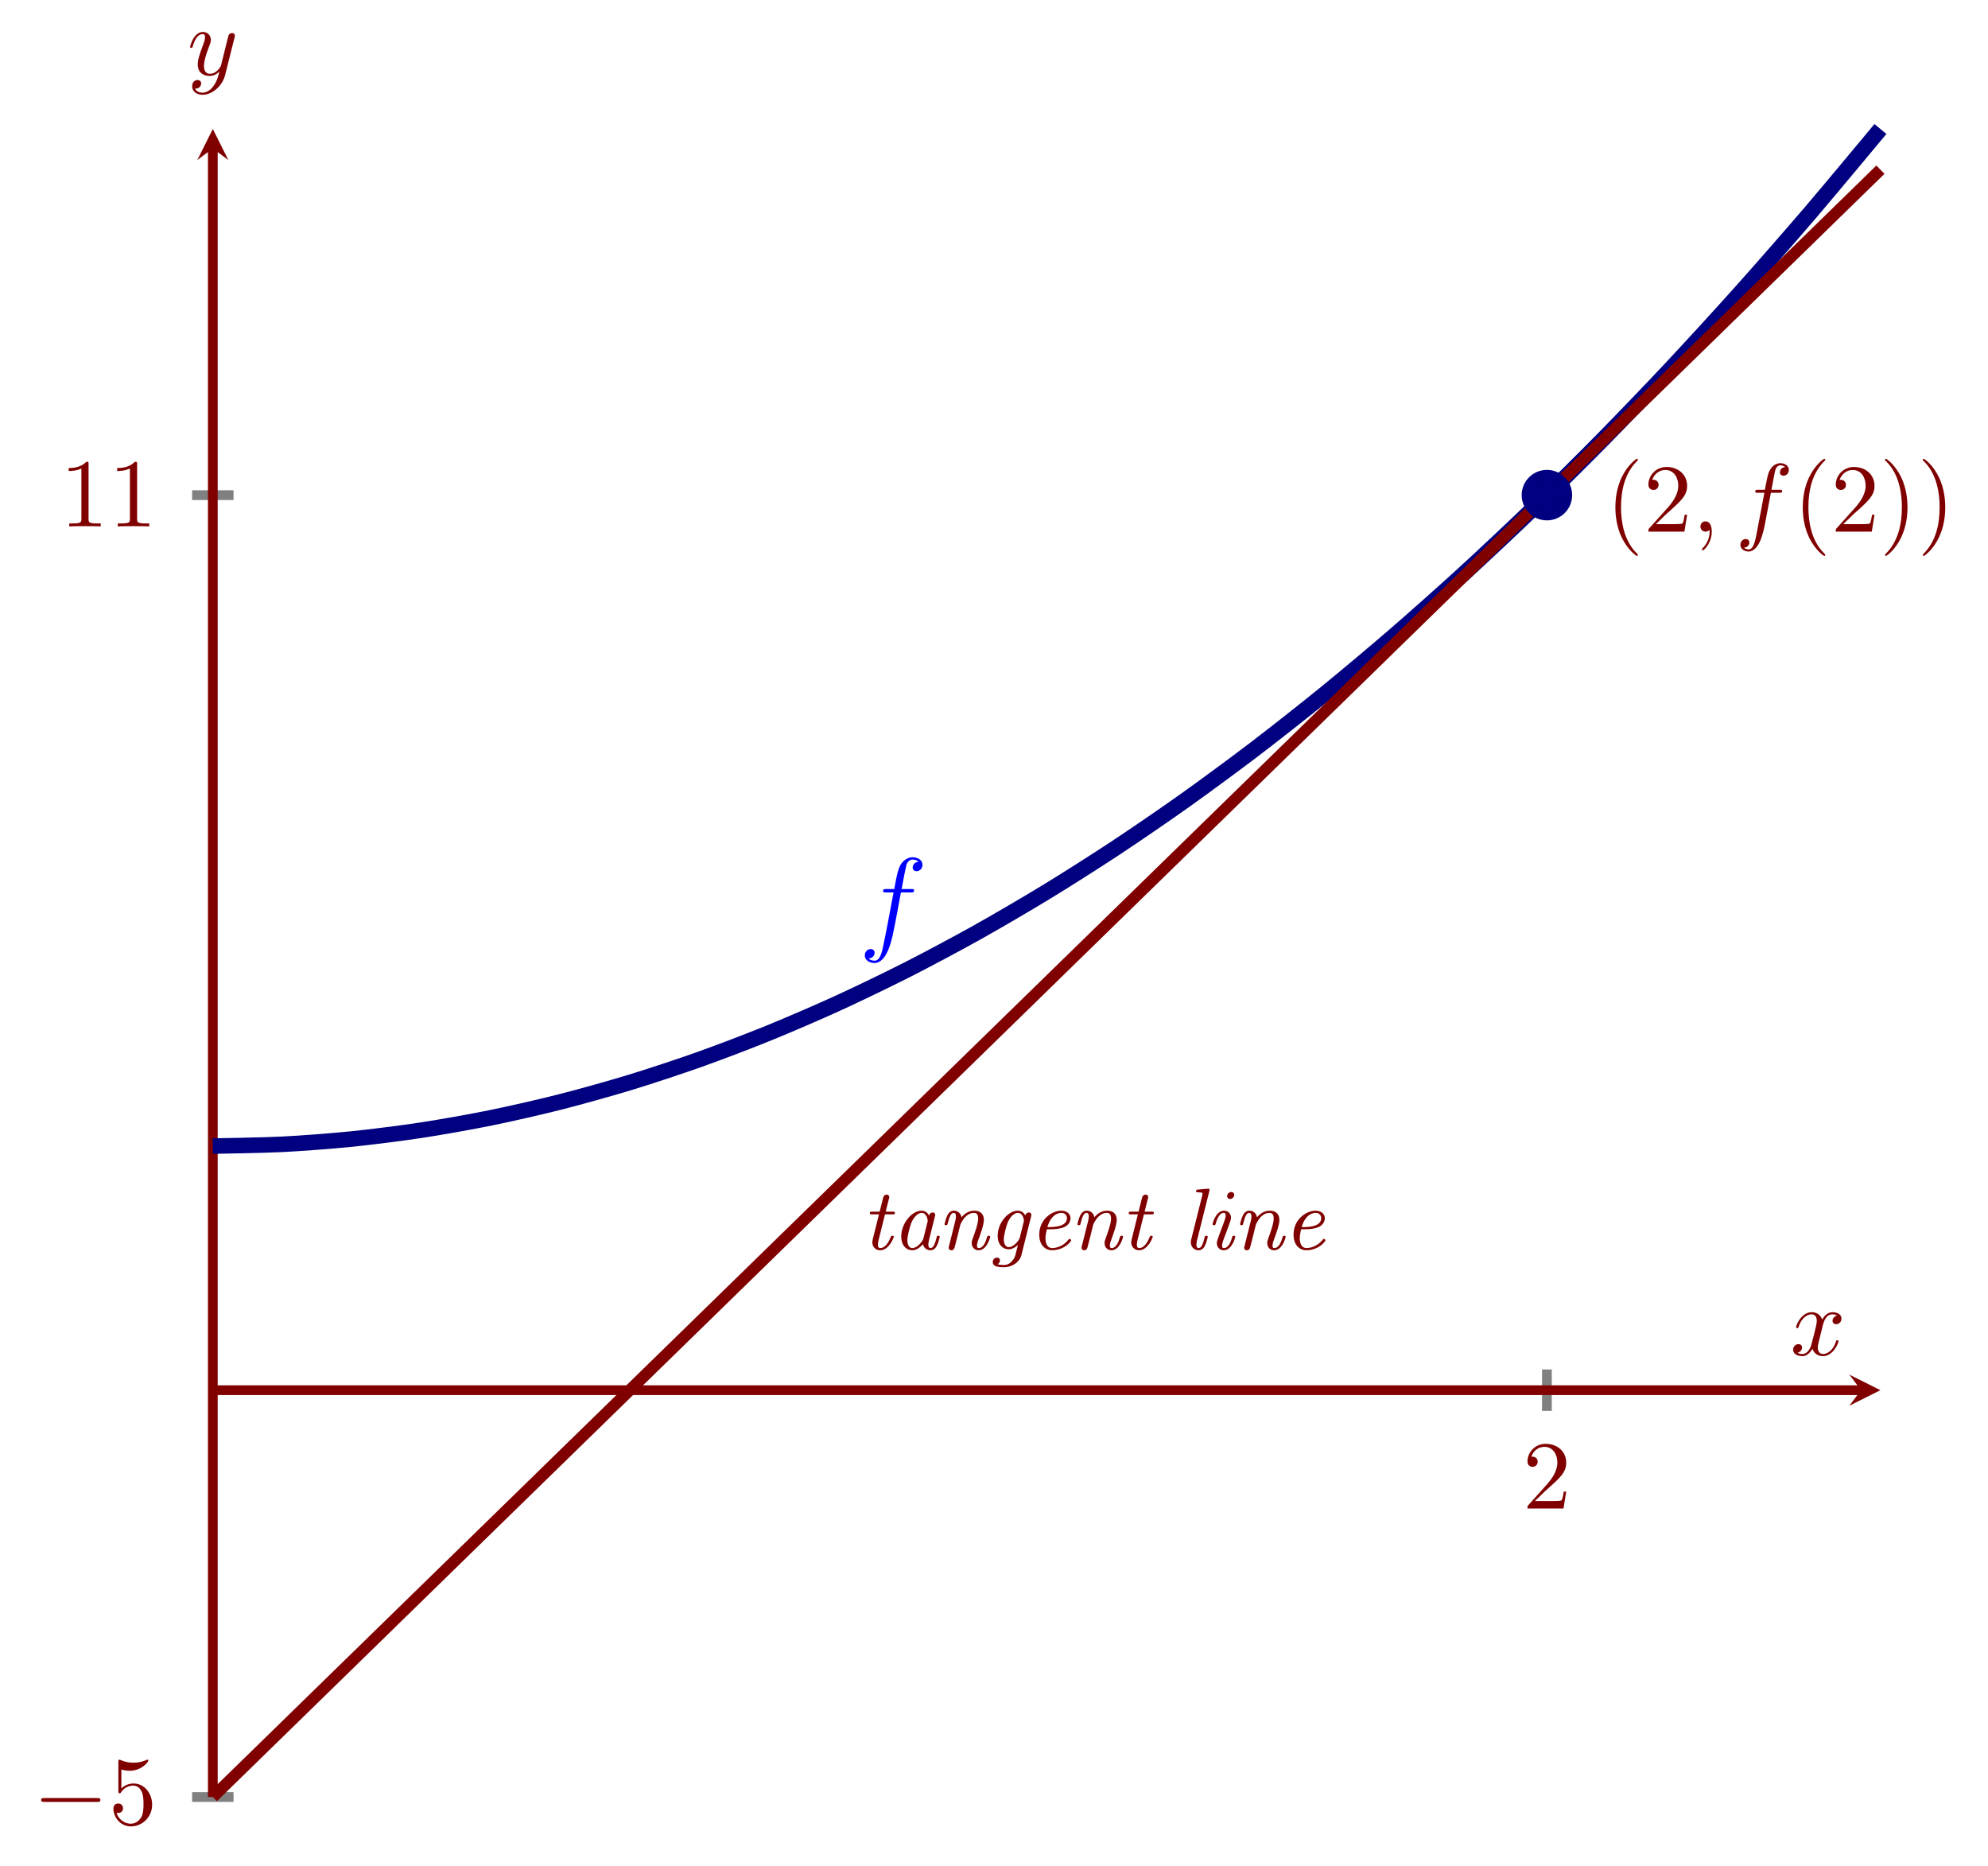
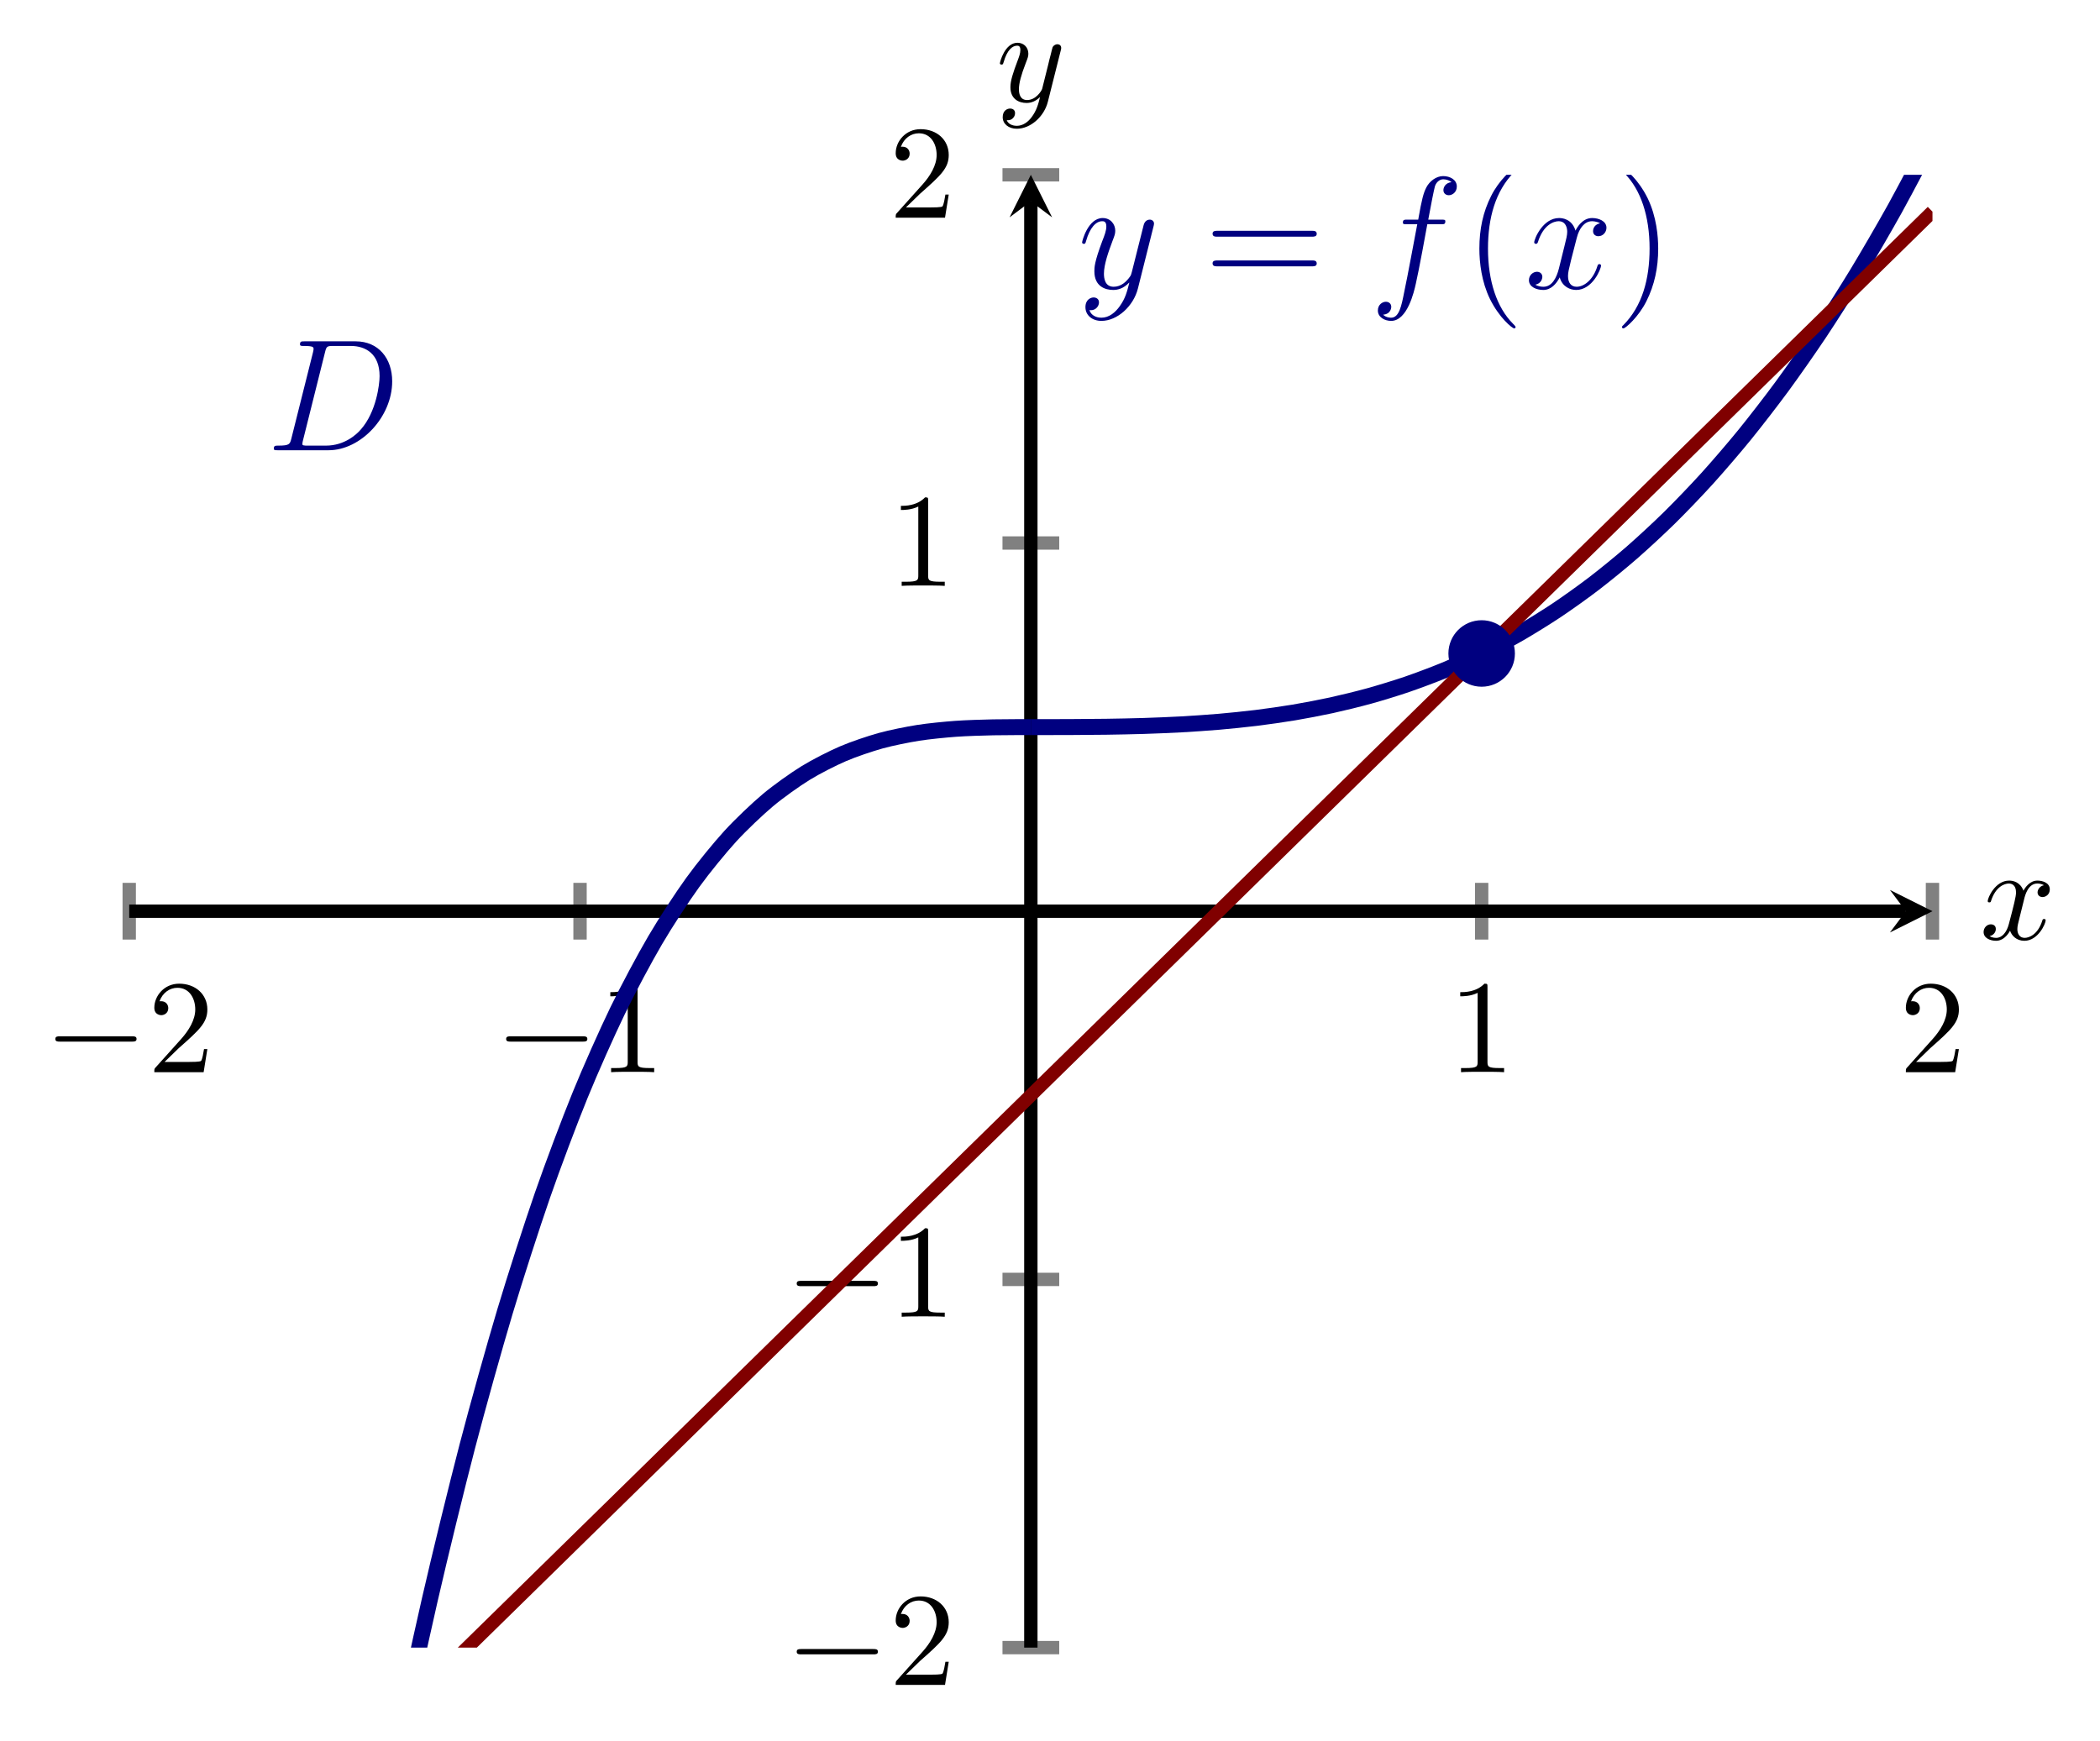
- <svg xmlns="http://www.w3.org/2000/svg" xmlns:xlink="http://www.w3.org/1999/xlink" version="1.1" width="204.055pt" height="191.427pt" viewBox="0 0 204.055 191.427">
-   <path transform="matrix(1,0,0,-1,21.844,184.407)" stroke-width="1" stroke-linecap="butt" stroke-miterlimit="10" stroke-linejoin="miter" fill="none" stroke="#808080" d="M 136.936 39.623 L 136.936 43.875 " />
-   <path transform="matrix(1,0,0,-1,21.844,184.407)" stroke-width="1" stroke-linecap="butt" stroke-miterlimit="10" stroke-linejoin="miter" fill="none" stroke="#808080" d="M -2.126 0 L 2.126 0 M -2.126 133.597 L 2.126 133.597 " />
-   <path transform="matrix(1,0,0,-1,21.844,184.407)" stroke-width="1" stroke-linecap="butt" stroke-miterlimit="10" stroke-linejoin="miter" fill="none" stroke="#800000" d="M 0 41.749 L 169.177 41.749 " />
-   <path transform="matrix(1,0,0,-1,191.0208,142.6578)" d="M 1.993 0 L -1.196 1.594 L 0 0 L -1.196 -1.594 " fill="#800000" />
-   <path transform="matrix(1,0,0,-1,21.844,184.407)" stroke-width="1" stroke-linecap="butt" stroke-miterlimit="10" stroke-linejoin="miter" fill="none" stroke="#800000" d="M 0 0 L 0 169.178 " />
-   <path transform="matrix(0,-1,-1,-0,21.844,15.22925)" d="M 1.993 0 L -1.196 1.594 L 0 0 L -1.196 -1.594 " fill="#800000" />
-   <symbol id="font_0_4">
+ <svg xmlns="http://www.w3.org/2000/svg" xmlns:xlink="http://www.w3.org/1999/xlink" version="1.1" width="157.407pt" height="130.468pt" viewBox="0 0 157.407 130.468">
+   <path transform="matrix(1,0,0,-1,9.686,275.341)" stroke-width="1" stroke-linecap="butt" stroke-miterlimit="10" stroke-linejoin="miter" fill="none" stroke="#808080" d="M 0 204.902 L 0 209.154 M 33.791 204.902 L 33.791 209.154 M 101.373 204.902 L 101.373 209.154 M 135.164 204.902 L 135.164 209.154 " />
+   <path transform="matrix(1,0,0,-1,9.686,275.341)" stroke-width="1" stroke-linecap="butt" stroke-miterlimit="10" stroke-linejoin="miter" fill="none" stroke="#808080" d="M 65.456 151.821 L 69.708 151.821 M 65.456 179.424 L 69.708 179.424 M 65.456 234.632 L 69.708 234.632 M 65.456 262.236 L 69.708 262.236 " />
+   <path transform="matrix(1,0,0,-1,9.686,275.341)" stroke-width="1" stroke-linecap="butt" stroke-miterlimit="10" stroke-linejoin="miter" fill="none" stroke="#000000" d="M 0 207.028 L 133.171 207.028 " />
+   <path transform="matrix(1,0,0,-1,142.8573,68.31287)" d="M 1.993 0 L -1.196 1.594 L 0 0 L -1.196 -1.594 " />
+   <path transform="matrix(1,0,0,-1,9.686,275.341)" stroke-width="1" stroke-linecap="butt" stroke-miterlimit="10" stroke-linejoin="miter" fill="none" stroke="#000000" d="M 67.582 151.821 L 67.582 260.243 " />
+   <path transform="matrix(0,-1,-1,-0,77.26791,15.09787)" d="M 1.993 0 L -1.196 1.594 L 0 0 L -1.196 -1.594 " />
+   <symbol id="font_0_1">
+     <path d="M .576 0 C .593 0 .611 0 .611 .02 C .611 .04 .593 .04 .576 .04 L .035 .04 C .018 .04 0 .04 0 .02 C 0 0 .018 0 .035 0 L .576 0 Z " />
+   </symbol>
+   <use xlink:href="#font_0_1" transform="matrix(9.9626,0,0,-9.9626,4.147896,78.0896)" />
+   <symbol id="font_1_2">
    <path d="M .077 .077 L .183 .18 C .339 .318 .399 .372 .399 .472 C .399 .586 .309 .666 .187 .666 C .074 .666 0 .574 0 .485 C 0 .429 .05 .429 .053 .429 C .07 .429 .105 .441 .105 .482 C .105 .508 .087 .534 .052 .534 C .044 .534 .042 .534 .039 .533 C .062 .598 .116 .635 .174 .635 C .265 .635 .308 .554 .308 .472 C .308 .392 .258 .313 .203 .251 L .011 .037 C 0 .026 0 .024 0 0 L .371 0 L .399 .174 L .374 .174 C .369 .144 .362 .1 .352 .085 C .345 .077 .279 .077 .257 .077 L .077 .077 Z " />
  </symbol>
-   <use xlink:href="#font_0_4" transform="matrix(9.9626,0,0,-9.9626,156.7861,154.798)" fill="#800000" />
+   <use xlink:href="#font_1_2" transform="matrix(9.9626,0,0,-9.9626,11.56713,80.381)" />
+   <use xlink:href="#font_0_1" transform="matrix(9.9626,0,0,-9.9626,37.9379,78.0896)" />
  <symbol id="font_1_1">
-     <path d="M .576 0 C .593 0 .611 0 .611 .02 C .611 .04 .593 .04 .576 .04 L .035 .04 C .018 .04 0 .04 0 .02 C 0 0 .018 0 .035 0 L .576 0 Z " />
-   </symbol>
-   <use xlink:href="#font_1_1" transform="matrix(9.9626,0,0,-9.9626,4.220895,184.9106)" fill="#800000" />
-   <symbol id="font_0_5">
-     <path d="M .399 .223 C .399 .342 .317 .442 .209 .442 C .161 .442 .118 .426 .082 .391 L .082 .586 C .102 .58 .135 .573 .167 .573 C .29 .573 .36 .664 .36 .677 C .36 .683 .357 .688 .35 .688 C .349 .688 .347 .688 .342 .685 C .322 .676 .273 .656 .206 .656 C .166 .656 .12 .663 .073 .684 C .065 .687 .063 .687 .061 .687 C .051 .687 .051 .679 .051 .663 L .051 .367 C .051 .349 .051 .341 .065 .341 C .072 .341 .074 .344 .078 .35 C .089 .366 .126 .42 .207 .42 C .259 .42 .284 .374 .292 .356 C .308 .319 .31 .28 .31 .23 C .31 .195 .31 .135 .286 .093 C .262 .054 .225 .028 .179 .028 C .106 .028 .049 .081 .032 .14 C .035 .139 .038 .138 .049 .138 C .082 .138 .099 .163 .099 .187 C .099 .211 .082 .236 .049 .236 C .035 .236 0 .229 0 .183 C 0 .097 .069 0 .181 0 C .297 0 .399 .096 .399 .223 Z " />
-   </symbol>
-   <use xlink:href="#font_0_5" transform="matrix(9.9626,0,0,-9.9626,11.64113,187.4212)" fill="#800000" />
-   <symbol id="font_0_3">
    <path d="M .205 .64 C .205 .664 .205 .666 .182 .666 C .12 .602 .032 .602 0 .602 L 0 .571 C .02 .571 .079 .571 .131 .597 L .131 .079 C .131 .043 .128 .031 .038 .031 L .006 .031 L .006 0 C .041 .003 .128 .003 .168 .003 C .208 .003 .295 .003 .33 0 L .33 .031 L .298 .031 C .208 .031 .205 .042 .205 .079 L .205 .64 Z " />
  </symbol>
-   <use xlink:href="#font_0_3" transform="matrix(9.9626,0,0,-9.9626,7.048671,54.02201)" fill="#800000" />
-   <use xlink:href="#font_0_3" transform="matrix(9.9626,0,0,-9.9626,12.02997,54.02201)" fill="#800000" />
-   <path transform="matrix(1,0,0,-1,21.844,184.407)" stroke-width="1.594" stroke-linecap="butt" stroke-miterlimit="10" stroke-linejoin="miter" fill="none" stroke="#000080" d="M 0 66.799 C 0 66.799 5.153 66.879 7.132 66.98 C 9.111 67.08 12.285 67.322 14.264 67.523 C 16.243 67.725 19.417 68.128 21.396 68.429 C 23.375 68.731 26.549 69.296 28.528 69.698 C 30.507 70.1 33.681 70.826 35.66 71.329 C 37.639 71.832 40.813 72.719 42.792 73.322 C 44.771 73.925 47.945 74.974 49.924 75.678 C 51.904 76.381 55.077 77.591 57.056 78.396 C 59.036 79.2 62.209 80.571 64.189 81.476 C 66.168 82.381 69.341 83.913 71.321 84.919 C 73.3 85.924 76.474 87.618 78.453 88.724 C 80.432 89.83 83.606 91.685 85.585 92.892 C 87.564 94.098 90.738 96.114 92.717 97.422 C 94.696 98.729 97.87 100.906 99.849 102.314 C 101.828 103.722 105.002 106.06 106.981 107.569 C 108.96 109.077 112.134 111.577 114.113 113.186 C 116.092 114.795 119.266 117.456 121.245 119.166 C 123.224 120.875 126.398 123.698 128.377 125.508 C 130.356 127.318 133.53 130.301 135.509 132.212 C 137.488 134.123 140.662 137.268 142.641 139.279 C 144.62 141.29 147.794 144.596 149.773 146.708 C 151.752 148.82 154.926 152.287 156.905 154.5 C 158.884 156.712 162.058 160.341 164.037 162.654 C 166.016 164.967 171.169 171.17 171.169 171.17 " />
-   <path transform="matrix(1,0,0,-1,21.844,184.407)" stroke-width="1.196" stroke-linecap="butt" stroke-miterlimit="10" stroke-linejoin="miter" fill="none" stroke="#800000" d="M 0 0 C 0 0 5.153 5.027 7.132 6.958 C 9.111 8.889 12.285 11.985 14.264 13.916 C 16.243 15.847 19.417 18.944 21.396 20.874 C 23.375 22.805 26.549 25.902 28.528 27.833 C 30.507 29.763 33.681 32.86 35.66 34.791 C 37.639 36.722 40.813 39.818 42.792 41.749 C 44.771 43.68 47.945 46.776 49.924 48.707 C 51.904 50.638 55.077 53.734 57.056 55.665 C 59.036 57.596 62.209 60.693 64.189 62.623 C 66.168 64.554 69.341 67.651 71.321 69.582 C 73.3 71.512 76.474 74.609 78.453 76.54 C 80.432 78.471 83.606 81.567 85.585 83.498 C 87.564 85.429 90.738 88.525 92.717 90.456 C 94.696 92.387 97.87 95.483 99.849 97.414 C 101.828 99.345 105.002 102.441 106.981 104.372 C 108.96 106.303 112.134 109.4 114.113 111.33 C 116.092 113.261 119.266 116.358 121.245 118.289 C 123.224 120.219 126.398 123.316 128.377 125.247 C 130.356 127.178 133.53 130.274 135.509 132.205 C 137.488 134.136 140.662 137.232 142.641 139.163 C 144.62 141.094 147.794 144.19 149.773 146.121 C 151.752 148.052 154.926 151.149 156.905 153.079 C 158.884 155.01 162.058 158.107 164.037 160.037 C 166.016 161.968 171.169 166.996 171.169 166.996 " />
-   <symbol id="font_0_1">
-     <path d="M .232 .01 C .232 .013 .232 .015 .215 .032 C .09 .158 .058 .347 .058 .5 C .058 .674 .096 .848 .219 .973 C .232 .985 .232 .987 .232 .99 C .232 .997 .228 1 .222 1 C .212 1 .122 .932 .063 .805 C .012 .695 0 .584 0 .5 C 0 .422 .011 .301 .066 .188 C .126 .065 .212 0 .222 0 C .228 0 .232 .003 .232 .01 Z " />
-   </symbol>
-   <use xlink:href="#font_0_1" transform="matrix(9.9626,0,0,-9.9626,165.8093,57.04564)" fill="#800000" />
-   <use xlink:href="#font_0_4" transform="matrix(9.9626,0,0,-9.9626,169.1966,54.55499)" fill="#800000" />
-   <symbol id="font_2_1">
-     <path d="M .117 .194 C .117 .26 .092 .299 .053 .299 C .02 .299 0 .274 0 .246 C 0 .219 .02 .193 .053 .193 C .065 .193 .078 .197 .088 .206 C .091 .208 .092 .209 .093 .209 C .094 .209 .095 .208 .095 .194 C .095 .12 .06 .06 .027 .027 C .016 .016 .016 .014 .016 .011 C .016 .004 .021 0 .026 0 C .037 0 .117 .077 .117 .194 Z " />
-   </symbol>
-   <symbol id="font_2_2">
-     <path d="M .314 .605 L .4 .605 C .42 .605 .43 .605 .43 .625 C .43 .636 .42 .636 .403 .636 L .32 .636 L .341 .75 C .345 .771 .359 .842 .365 .854 C .374 .873 .391 .888 .412 .888 C .416 .888 .442 .888 .461 .87 C .417 .866 .407 .831 .407 .816 C .407 .793 .425 .781 .444 .781 C .47 .781 .499 .803 .499 .841 C .499 .887 .453 .91 .412 .91 C .378 .91 .315 .892 .285 .793 C .279 .772 .276 .762 .252 .636 L .183 .636 C .164 .636 .153 .636 .153 .617 C .153 .605 .162 .605 .181 .605 L .247 .605 L .172 .21 C .154 .113 .137 .022 .085 .022 C .081 .022 .056 .022 .037 .04 C .083 .043 .092 .079 .092 .094 C .092 .117 .074 .129 .055 .129 C .029 .129 0 .107 0 .069 C 0 .024 .044 0 .085 0 C .14 0 .18 .059 .198 .097 C .23 .16 .253 .281 .254 .288 L .314 .605 Z " />
-   </symbol>
-   <use xlink:href="#font_2_1" transform="matrix(9.9626,0,0,-9.9626,174.5358,56.47778)" fill="#800000" />
-   <use xlink:href="#font_2_2" transform="matrix(9.9626,0,0,-9.9626,178.6404,56.59733)" fill="#800000" />
-   <symbol id="font_0_2">
-     <path d="M .232 .5 C .232 .578 .221 .699 .166 .812 C .106 .935 .02 1 .01 1 C .004 1 0 .996 0 .99 C 0 .987 0 .985 .019 .967 C .117 .868 .174 .709 .174 .5 C .174 .329 .137 .153 .013 .027 C 0 .015 0 .013 0 .01 C 0 .004 .004 0 .01 0 C .02 0 .11 .068 .169 .195 C .22 .305 .232 .416 .232 .5 Z " />
-   </symbol>
-   <use xlink:href="#font_0_1" transform="matrix(9.9626,0,0,-9.9626,185.0423,57.04564)" fill="#800000" />
-   <use xlink:href="#font_0_4" transform="matrix(9.9626,0,0,-9.9626,188.4296,54.55499)" fill="#800000" />
-   <use xlink:href="#font_0_2" transform="matrix(9.9626,0,0,-9.9626,193.4806,57.04564)" fill="#800000" />
-   <use xlink:href="#font_0_2" transform="matrix(9.9626,0,0,-9.9626,197.3561,57.04564)" fill="#800000" />
-   <symbol id="font_3_1">
-     <path d="M .395 .606 C .415 .606 .423 .606 .423 .625 C .423 .635 .415 .635 .397 .635 L .316 .635 C .335 .738 .349 .809 .357 .841 C .363 .865 .384 .888 .41 .888 C .431 .888 .452 .879 .462 .87 C .423 .866 .411 .837 .411 .82 C .411 .8 .426 .788 .445 .788 C .465 .788 .495 .805 .495 .843 C .495 .885 .453 .908 .409 .908 C .366 .908 .324 .876 .304 .837 C .286 .802 .276 .766 .253 .635 L .186 .635 C .167 .635 .157 .635 .157 .617 C .157 .606 .163 .606 .183 .606 L .247 .606 C .229 .513 .188 .287 .165 .18 C .148 .093 .133 .02 .083 .02 C .08 .02 .051 .02 .033 .039 C .084 .043 .084 .087 .084 .088 C .084 .108 .069 .12 .05 .12 C .03 .12 0 .103 0 .065 C 0 .022 .044 0 .083 0 C .185 0 .227 .183 .238 .233 C .256 .31 .305 .576 .31 .606 L .395 .606 Z " />
-   </symbol>
-   <use xlink:href="#font_3_1" transform="matrix(11.9552,0,0,-11.9552,88.76672,98.82286)" fill="#0000ff" />
-   <symbol id="font_4_7">
-     <path d="M .174 .411 L .26 .411 C .277 .411 .288 .411 .288 .429 C .288 .442 .278 .442 .262 .442 L .182 .442 L .219 .589 C .223 .603 .223 .605 .223 .609 C .223 .626 .21 .637 .194 .637 C .167 .637 .156 .615 .152 .598 L .113 .442 L .028 .442 C .011 .442 0 .442 0 .424 C 0 .411 .01 .411 .026 .411 L .105 .411 L .034 .125 C .034 .124 .029 .106 .029 .091 C .029 .046 .06 0 .119 0 C .22 0 .275 .145 .275 .155 C .275 .166 .262 .166 .259 .166 C .246 .166 .245 .163 .239 .149 C .211 .079 .169 .025 .121 .025 C .11 .025 .093 .027 .093 .066 C .093 .075 .096 .097 .101 .117 L .174 .411 Z " />
-   </symbol>
-   <symbol id="font_4_1">
-     <path d="M .385 .385 C .389 .399 .389 .401 .389 .405 C .389 .422 .376 .433 .36 .433 C .347 .433 .325 .425 .319 .397 C .309 .417 .283 .453 .233 .453 C .121 .453 0 .308 0 .157 C 0 .055 .059 0 .125 0 C .185 0 .229 .048 .248 .069 C .259 .025 .294 0 .335 0 C .381 0 .402 .04 .41 .057 C .428 .094 .441 .151 .441 .154 C .441 .166 .428 .166 .424 .166 C .409 .166 .408 .162 .404 .143 C .387 .077 .369 .025 .336 .025 C .317 .025 .31 .041 .31 .066 C .31 .075 .313 .097 .318 .117 L .385 .385 M .254 .136 C .245 .102 .182 .025 .128 .025 C .073 .025 .07 .099 .07 .114 C .07 .165 .1 .275 .115 .313 C .141 .376 .189 .428 .233 .428 C .294 .428 .303 .344 .303 .337 C .303 .332 .303 .331 .3 .321 L .254 .136 Z " />
-   </symbol>
-   <symbol id="font_4_6">
-     <path d="M .051 .049 C .047 .035 .047 .033 .047 .028 C .047 .01 .061 0 .076 0 C .108 0 .113 .02 .126 .075 C .131 .094 .145 .147 .148 .161 C .156 .194 .174 .264 .18 .291 C .184 .304 .212 .356 .236 .38 C .251 .395 .284 .428 .338 .428 C .376 .428 .385 .395 .385 .363 C .385 .305 .342 .187 .325 .142 C .313 .109 .311 .103 .311 .082 C .311 .028 .349 0 .39 0 C .485 0 .522 .147 .522 .154 C .522 .166 .509 .166 .505 .166 C .491 .166 .49 .163 .484 .142 C .474 .106 .446 .025 .392 .025 C .384 .025 .371 .026 .371 .053 C .371 .077 .383 .109 .391 .131 C .409 .179 .45 .29 .45 .347 C .45 .414 .41 .453 .34 .453 C .268 .453 .22 .409 .194 .377 C .185 .427 .148 .453 .106 .453 C .073 .453 .048 .433 .03 .395 C .014 .36 0 .304 0 .3 C 0 .287 .011 .287 .017 .287 C .032 .287 .032 .291 .037 .311 C .057 .391 .076 .428 .104 .428 C .12 .428 .13 .419 .13 .388 C .13 .367 .124 .341 .123 .337 L .051 .049 Z " />
-   </symbol>
-   <symbol id="font_4_3">
-     <path d="M .438 .579 C .442 .593 .442 .595 .442 .599 C .442 .616 .429 .627 .413 .627 C .393 .627 .377 .612 .372 .593 C .36 .616 .334 .647 .286 .647 C .178 .647 .056 .509 .056 .36 C .056 .253 .121 .205 .181 .205 C .221 .205 .258 .227 .288 .255 L .267 .171 C .255 .122 .25 .102 .218 .068 C .19 .036 .159 .025 .124 .025 C .093 .025 .067 .03 .054 .034 C .057 .035 .082 .049 .082 .078 C .082 .099 .067 .11 .048 .11 C .03 .11 0 .096 0 .058 C 0 .016 .042 0 .123 0 C .237 0 .311 .071 .328 .139 L .438 .579 M .309 .338 C .3 .304 .238 .23 .184 .23 C .129 .23 .126 .303 .126 .318 C .126 .365 .155 .476 .172 .515 C .202 .583 .249 .622 .286 .622 C .349 .622 .357 .537 .357 .533 C .357 .53 .356 .527 .354 .519 L .309 .338 Z " />
-   </symbol>
-   <symbol id="font_4_2">
-     <path d="M .116 .24 C .191 .24 .243 .248 .279 .262 C .349 .29 .358 .346 .358 .367 C .358 .412 .32 .453 .252 .453 C .15 .453 0 .359 0 .178 C 0 .066 .063 0 .148 0 C .24 0 .328 .05 .366 .112 C .362 .125 .353 .131 .347 .131 C .342 .131 .34 .129 .333 .12 C .276 .047 .195 .025 .149 .025 C .081 .025 .071 .101 .071 .136 C .071 .144 .071 .176 .087 .24 L .116 .24 M .093 .265 C .139 .425 .238 .428 .252 .428 C .296 .428 .317 .398 .317 .368 C .317 .265 .158 .265 .093 .265 Z " />
-   </symbol>
-   <symbol id="font_4_5">
-     <path d="M .211 .673 C .214 .686 .215 .688 .215 .691 C .215 .704 .206 .706 .189 .704 L .085 .695 C .07 .694 .06 .693 .06 .676 C .06 .663 .07 .663 .087 .663 C .134 .663 .134 .655 .134 .646 C .134 .645 .134 .639 .13 .624 L .005 .125 C .005 .124 0 .106 0 .091 C 0 .043 .034 0 .089 0 C .134 0 .154 .037 .163 .056 C .181 .092 .194 .151 .194 .154 C .194 .166 .181 .166 .177 .166 C .162 .166 .161 .162 .157 .143 C .134 .051 .115 .025 .09 .025 C .071 .025 .064 .041 .064 .066 C .064 .075 .067 .097 .072 .117 L .211 .673 Z " />
-   </symbol>
-   <symbol id="font_4_4">
-     <path d="M .248 .634 C .248 .65 .236 .667 .215 .667 C .191 .667 .167 .646 .167 .621 C .167 .593 .19 .587 .201 .587 C .226 .587 .248 .61 .248 .634 M .26 .154 C .26 .166 .247 .166 .243 .166 C .229 .166 .228 .163 .222 .142 C .212 .106 .184 .025 .13 .025 C .122 .025 .109 .026 .109 .053 C .109 .07 .115 .093 .126 .124 C .14 .161 .14 .163 .157 .205 L .191 .299 C .2 .322 .211 .352 .211 .371 C .211 .42 .177 .453 .132 .453 C .037 .453 0 .308 0 .299 C 0 .287 .012 .287 .017 .287 C .031 .287 .032 .292 .036 .304 C .043 .33 .07 .428 .129 .428 C .139 .428 .15 .426 .15 .4 C .15 .376 .143 .356 .126 .309 L .091 .216 C .085 .198 .069 .156 .066 .147 C .058 .126 .049 .102 .049 .082 C .049 .028 .087 0 .128 0 C .223 0 .26 .147 .26 .154 Z " />
-   </symbol>
-   <use xlink:href="#font_4_7" transform="matrix(8.9664,0,0,-8.9664,89.27794,128.2996)" fill="#800000" />
-   <use xlink:href="#font_4_1" transform="matrix(8.9664,0,0,-8.9664,92.50585,128.2996)" fill="#800000" />
-   <use xlink:href="#font_4_6" transform="matrix(8.9664,0,0,-8.9664,96.95318,128.2996)" fill="#800000" />
-   <use xlink:href="#font_4_3" transform="matrix(8.9664,0,0,-8.9664,101.9026,130.0391)" fill="#800000" />
-   <use xlink:href="#font_4_2" transform="matrix(8.9664,0,0,-8.9664,106.6727,128.2996)" fill="#800000" />
-   <use xlink:href="#font_4_6" transform="matrix(8.9664,0,0,-8.9664,110.5911,128.2996)" fill="#800000" />
-   <use xlink:href="#font_4_7" transform="matrix(8.9664,0,0,-8.9664,115.8543,128.2996)" fill="#800000" />
-   <use xlink:href="#font_4_5" transform="matrix(8.9664,0,0,-8.9664,122.2295,128.2996)" fill="#800000" />
-   <use xlink:href="#font_4_4" transform="matrix(8.9664,0,0,-8.9664,124.4621,128.2996)" fill="#800000" />
-   <use xlink:href="#font_4_6" transform="matrix(8.9664,0,0,-8.9664,127.2865,128.2996)" fill="#800000" />
-   <use xlink:href="#font_4_2" transform="matrix(8.9664,0,0,-8.9664,132.7739,128.2996)" fill="#800000" />
-   <path transform="matrix(1,0,0,-1,21.844,184.407)" d="M 138.929 133.597 C 138.929 134.698 138.037 135.59 136.936 135.59 C 135.836 135.59 134.944 134.698 134.944 133.597 C 134.944 132.497 135.836 131.605 136.936 131.605 C 138.037 131.605 138.929 132.497 138.929 133.597 Z M 136.936 133.597 " fill="#000080" />
-   <path transform="matrix(1,0,0,-1,21.844,184.407)" stroke-width="1.196" stroke-linecap="butt" stroke-miterlimit="10" stroke-linejoin="miter" fill="none" stroke="#000080" d="M 138.929 133.597 C 138.929 134.698 138.037 135.59 136.936 135.59 C 135.836 135.59 134.944 134.698 134.944 133.597 C 134.944 132.497 135.836 131.605 136.936 131.605 C 138.037 131.605 138.929 132.497 138.929 133.597 Z M 136.936 133.597 " />
-   <symbol id="font_2_3">
+   <use xlink:href="#font_1_1" transform="matrix(9.9626,0,0,-9.9626,45.74668,80.381)" />
+   <use xlink:href="#font_1_1" transform="matrix(9.9626,0,0,-9.9626,109.4527,80.381)" />
+   <use xlink:href="#font_1_2" transform="matrix(9.9626,0,0,-9.9626,142.8551,80.381)" />
+   <use xlink:href="#font_0_1" transform="matrix(9.9626,0,0,-9.9626,59.7179,124.0256)" />
+   <use xlink:href="#font_1_2" transform="matrix(9.9626,0,0,-9.9626,67.13813,126.317)" />
+   <use xlink:href="#font_0_1" transform="matrix(9.9626,0,0,-9.9626,59.7179,96.42261)" />
+   <use xlink:href="#font_1_1" transform="matrix(9.9626,0,0,-9.9626,67.52667,98.71401)" />
+   <use xlink:href="#font_1_1" transform="matrix(9.9626,0,0,-9.9626,67.52667,43.92199)" />
+   <use xlink:href="#font_1_2" transform="matrix(9.9626,0,0,-9.9626,67.13813,16.319)" />
+   <clipPath id="cp2">
+     <path transform="matrix(1,0,0,-1,9.686,275.341)" d="M 0 151.821 L 135.164 151.821 L 135.164 262.236 L 0 262.236 Z " />
+   </clipPath>
+   <g clip-path="url(#cp2)">
+     <path transform="matrix(1,0,0,-1,9.686,275.341)" stroke-width="1.196" stroke-linecap="butt" stroke-miterlimit="10" stroke-linejoin="miter" fill="none" stroke="#000080" d="M 0 0 C 0 0 2.034 19.43 2.816 26.469 C 3.597 33.509 4.85 44.294 5.632 50.734 C 6.413 57.175 7.666 67.022 8.448 72.891 C 9.229 78.76 10.482 87.711 11.264 93.034 C 12.045 98.358 13.298 106.456 14.079 111.261 C 14.861 116.067 16.114 123.354 16.895 127.667 C 17.677 131.98 18.93 138.5 19.711 142.347 C 20.493 146.195 21.746 151.99 22.527 155.399 C 23.309 158.807 24.562 163.919 25.343 166.916 C 26.124 169.913 27.378 174.385 28.159 176.996 C 28.94 179.607 30.194 183.482 30.975 185.734 C 31.756 187.986 33.009 191.306 33.791 193.226 C 34.572 195.145 35.825 197.954 36.607 199.568 C 37.388 201.181 38.641 203.521 39.423 204.855 C 40.204 206.19 41.457 208.103 42.239 209.184 C 43.02 210.266 44.273 211.795 45.054 212.651 C 45.836 213.506 47.089 214.695 47.87 215.351 C 48.652 216.007 49.905 216.896 50.686 217.379 C 51.468 217.863 52.721 218.496 53.502 218.833 C 54.284 219.17 55.537 219.59 56.318 219.808 C 57.099 220.025 58.353 220.275 59.134 220.399 C 59.915 220.523 61.168 220.645 61.95 220.702 C 62.731 220.76 63.984 220.796 64.766 220.814 C 65.547 220.832 67.582 220.83 67.582 220.83 " />
+     <path transform="matrix(1,0,0,-1,9.686,275.341)" stroke-width="1.196" stroke-linecap="butt" stroke-miterlimit="10" stroke-linejoin="miter" fill="none" stroke="#000080" d="M 67.582 220.83 C 67.582 220.83 69.616 220.83 70.398 220.833 C 71.179 220.837 72.432 220.844 73.214 220.856 C 73.995 220.867 75.248 220.891 76.03 220.916 C 76.811 220.941 78.064 220.991 78.846 221.034 C 79.627 221.078 80.88 221.162 81.661 221.229 C 82.443 221.297 83.696 221.423 84.477 221.52 C 85.259 221.617 86.512 221.795 87.293 221.926 C 88.075 222.057 89.328 222.295 90.109 222.466 C 90.891 222.637 92.144 222.943 92.925 223.159 C 93.706 223.375 94.96 223.758 95.741 224.025 C 96.522 224.292 97.775 224.76 98.557 225.082 C 99.338 225.405 100.591 225.967 101.373 226.351 C 102.154 226.735 103.407 227.399 104.189 227.849 C 104.97 228.299 106.223 229.074 107.005 229.597 C 107.786 230.119 109.039 231.013 109.82 231.613 C 110.602 232.212 111.855 233.234 112.636 233.916 C 113.418 234.598 114.671 235.757 115.452 236.526 C 116.234 237.296 117.487 238.6 118.268 239.462 C 119.05 240.325 120.303 241.782 121.084 242.743 C 121.865 243.704 123.119 245.324 123.9 246.389 C 124.681 247.453 125.934 249.244 126.716 250.417 C 127.497 251.591 128.75 253.56 129.532 254.849 C 130.313 256.137 131.566 258.294 132.348 259.702 C 133.129 261.109 135.164 264.995 135.164 264.995 " />
+     <symbol id="font_3_1">
+       <path d="M .11 .074 C .101 .039 .099 .029 .029 .029 C .01 .029 0 .029 0 .011 C 0 0 .006 0 .026 0 L .343 0 C .545 0 .742 .209 .742 .432 C .742 .576 .656 .683 .513 .683 L .192 .683 C .173 .683 .164 .683 .164 .664 C .164 .654 .173 .654 .188 .654 C .249 .654 .249 .646 .249 .635 C .249 .633 .249 .627 .245 .612 L .11 .074 M .321 .615 C .33 .652 .334 .654 .373 .654 L .483 .654 C .577 .654 .663 .603 .663 .465 C .663 .415 .643 .241 .546 .131 C .518 .098 .442 .029 .327 .029 L .213 .029 C .199 .029 .197 .029 .191 .03 C .18 .031 .179 .033 .179 .041 C .179 .048 .181 .054 .183 .063 L .321 .615 Z " />
+     </symbol>
+     <use xlink:href="#font_3_1" transform="matrix(11.9552,0,0,-11.9552,20.52589,33.75501)" fill="#000080" />
+     <symbol id="font_3_4">
+       <path d="M .236 .092 C .209 .054 .17 .02 .121 .02 C .109 .02 .061 .022 .046 .068 C .049 .067 .054 .067 .056 .067 C .086 .067 .106 .093 .106 .116 C .106 .139 .087 .147 .072 .147 C .056 .147 .021 .135 .021 .086 C .021 .035 .064 0 .121 0 C .221 0 .322 .092 .35 .203 L .448 .593 C .449 .598 .451 .604 .451 .61 C .451 .625 .439 .635 .424 .635 C .415 .635 .394 .631 .386 .601 L .312 .307 C .307 .289 .307 .287 .299 .276 C .279 .248 .246 .214 .198 .214 C .142 .214 .137 .269 .137 .296 C .137 .353 .164 .43 .191 .502 C .202 .531 .208 .545 .208 .565 C .208 .607 .178 .645 .129 .645 C .037 .645 0 .5 0 .492 C 0 .488 .004 .483 .011 .483 C .02 .483 .021 .487 .025 .501 C .049 .585 .087 .625 .126 .625 C .135 .625 .152 .625 .152 .592 C .152 .566 .141 .537 .126 .499 C .077 .368 .077 .335 .077 .311 C .077 .216 .145 .194 .195 .194 C .224 .194 .26 .203 .295 .24 L .296 .239 C .281 .18 .271 .141 .236 .092 Z " />
+     </symbol>
+     <use xlink:href="#font_3_4" transform="matrix(11.9552,0,0,-11.9552,81.10879,24.05685)" fill="#000080" />
+     <symbol id="font_4_3">
+       <path d="M .621 .186 C .635 .186 .653 .186 .653 .204 C .653 .223 .636 .223 .621 .223 L .032 .223 C .018 .223 0 .223 0 .205 C 0 .186 .017 .186 .032 .186 L .621 .186 M .621 0 C .635 0 .653 0 .653 .018 C .653 .037 .636 .037 .621 .037 L .032 .037 C .018 .037 0 .037 0 .019 C 0 0 .017 0 .032 0 L .621 0 Z " />
+     </symbol>
+     <use xlink:href="#font_4_3" transform="matrix(11.9552,0,0,-11.9552,90.88958,19.96817)" fill="#000080" />
+     <symbol id="font_3_2">
+       <path d="M .395 .606 C .415 .606 .423 .606 .423 .625 C .423 .635 .415 .635 .397 .635 L .316 .635 C .335 .738 .349 .809 .357 .841 C .363 .865 .384 .888 .41 .888 C .431 .888 .452 .879 .462 .87 C .423 .866 .411 .837 .411 .82 C .411 .8 .426 .788 .445 .788 C .465 .788 .495 .805 .495 .843 C .495 .885 .453 .908 .409 .908 C .366 .908 .324 .876 .304 .837 C .286 .802 .276 .766 .253 .635 L .186 .635 C .167 .635 .157 .635 .157 .617 C .157 .606 .163 .606 .183 .606 L .247 .606 C .229 .513 .188 .287 .165 .18 C .148 .093 .133 .02 .083 .02 C .08 .02 .051 .02 .033 .039 C .084 .043 .084 .087 .084 .088 C .084 .108 .069 .12 .05 .12 C .03 .12 0 .103 0 .065 C 0 .022 .044 0 .083 0 C .185 0 .227 .183 .238 .233 C .256 .31 .305 .576 .31 .606 L .395 .606 Z " />
+     </symbol>
+     <use xlink:href="#font_3_2" transform="matrix(11.9552,0,0,-11.9552,103.2787,24.05685)" fill="#000080" />
+     <symbol id="font_4_1">
+       <path d="M .227 .008 C .227 .011 .227 .013 .21 .03 C .11 .131 .054 .296 .054 .5 C .054 .694 .101 .861 .217 .979 C .227 .988 .227 .99 .227 .993 C .227 .999 .222 1.001 .218 1.001 C .205 1.001 .123 .929 .074 .831 C .023 .73 0 .623 0 .5 C 0 .411 .014 .292 .066 .185 C .125 .065 .207 0 .218 0 C .222 0 .227 .002 .227 .008 Z " />
+     </symbol>
+     <use xlink:href="#font_4_1" transform="matrix(11.9552,0,0,-11.9552,110.8876,24.61874)" fill="#000080" />
+     <symbol id="font_3_3">
+       <path d="M .446 .418 C .414 .412 .402 .388 .402 .369 C .402 .345 .421 .337 .435 .337 C .465 .337 .486 .363 .486 .39 C .486 .432 .438 .451 .396 .451 C .335 .451 .301 .391 .292 .372 C .269 .447 .207 .451 .189 .451 C .087 .451 .033 .32 .033 .298 C .033 .294 .037 .289 .044 .289 C .052 .289 .054 .295 .056 .299 C .09 .41 .157 .431 .186 .431 C .231 .431 .24 .389 .24 .365 C .24 .343 .234 .32 .222 .272 L .188 .135 C .173 .075 .144 .02 .091 .02 C .086 .02 .061 .02 .04 .033 C .076 .04 .084 .07 .084 .082 C .084 .102 .069 .114 .05 .114 C .026 .114 0 .093 0 .061 C 0 .019 .047 0 .09 0 C .138 0 .172 .038 .193 .079 C .209 .02 .259 0 .296 0 C .398 0 .452 .131 .452 .153 C .452 .158 .448 .162 .442 .162 C .433 .162 .432 .157 .429 .149 C .402 .061 .344 .02 .299 .02 C .264 .02 .245 .046 .245 .087 C .245 .109 .249 .125 .265 .191 L .3 .327 C .315 .387 .349 .431 .395 .431 C .397 .431 .425 .431 .446 .418 Z " />
+     </symbol>
+     <use xlink:href="#font_3_3" transform="matrix(11.9552,0,0,-11.9552,114.6027,21.73754)" fill="#000080" />
+     <symbol id="font_4_2">
+       <path d="M .227 .5 C .227 .576 .217 .7 .161 .816 C .102 .936 .02 1.001 .009 1.001 C .005 1.001 0 .999 0 .993 C 0 .99 0 .988 .017 .971 C .117 .87 .173 .705 .173 .501 C .173 .307 .126 .14 .01 .022 C 0 .013 0 .011 0 .008 C 0 .002 .005 0 .009 0 C .022 0 .104 .072 .153 .17 C .204 .272 .227 .38 .227 .5 Z " />
+     </symbol>
+     <use xlink:href="#font_4_2" transform="matrix(11.9552,0,0,-11.9552,121.5775,24.61874)" fill="#000080" />
+     <path transform="matrix(1,0,0,-1,9.686,275.341)" stroke-width="1" stroke-linecap="butt" stroke-miterlimit="10" stroke-linejoin="miter" fill="none" stroke="#800000" d="M 0 126.977 L 5.632 132.498 L 11.264 138.019 L 16.895 143.539 L 22.527 149.06 L 28.159 154.581 L 33.791 160.102 L 39.423 165.622 L 45.054 171.143 L 50.686 176.664 L 56.318 182.185 L 61.95 187.705 L 67.582 193.226 L 73.213 198.747 L 78.845 204.267 L 84.477 209.788 L 90.109 215.309 L 95.741 220.83 L 101.372 226.35 L 107.004 231.871 L 112.636 237.392 L 118.268 242.913 L 123.9 248.433 L 129.531 253.954 L 135.163 259.475 " />
+   </g>
+   <path transform="matrix(1,0,0,-1,9.686,275.341)" d="M 103.365 226.351 C 103.365 227.451 102.473 228.343 101.373 228.343 C 100.272 228.343 99.38 227.451 99.38 226.351 C 99.38 225.25 100.272 224.358 101.373 224.358 C 102.473 224.358 103.365 225.25 103.365 226.351 Z M 101.373 226.351 " fill="#000080" />
+   <path transform="matrix(1,0,0,-1,9.686,275.341)" stroke-width="1" stroke-linecap="butt" stroke-miterlimit="10" stroke-linejoin="miter" fill="none" stroke="#000080" d="M 103.365 226.351 C 103.365 227.451 102.473 228.343 101.373 228.343 C 100.272 228.343 99.38 227.451 99.38 226.351 C 99.38 225.25 100.272 224.358 101.373 224.358 C 102.473 224.358 103.365 225.25 103.365 226.351 Z M 101.373 226.351 " />
+   <symbol id="font_5_1">
    <path d="M .305 .313 C .311 .339 .334 .431 .404 .431 C .409 .431 .433 .431 .454 .418 C .426 .413 .406 .388 .406 .364 C .406 .348 .417 .329 .444 .329 C .466 .329 .498 .347 .498 .387 C .498 .439 .439 .453 .405 .453 C .347 .453 .312 .4 .3 .377 C .275 .443 .221 .453 .192 .453 C .088 .453 .031 .324 .031 .299 C .031 .289 .041 .289 .043 .289 C .051 .289 .054 .291 .056 .3 C .09 .406 .156 .431 .19 .431 C .209 .431 .244 .422 .244 .364 C .244 .333 .227 .266 .19 .126 C .174 .064 .139 .022 .095 .022 C .089 .022 .066 .022 .045 .035 C .07 .04 .092 .061 .092 .089 C .092 .116 .07 .124 .055 .124 C .025 .124 0 .098 0 .066 C 0 .02 .05 0 .094 0 C .16 0 .196 .07 .199 .076 C .211 .039 .247 0 .307 0 C .41 0 .467 .129 .467 .154 C .467 .164 .458 .164 .455 .164 C .446 .164 .444 .16 .442 .153 C .409 .046 .341 .022 .309 .022 C .27 .022 .254 .054 .254 .088 C .254 .11 .26 .132 .271 .176 L .305 .313 Z " />
  </symbol>
-   <use xlink:href="#font_2_3" transform="matrix(9.9626,0,0,-9.9626,184.0509,139.1656)" fill="#800000" />
-   <symbol id="font_2_4">
+   <use xlink:href="#font_5_1" transform="matrix(9.9626,0,0,-9.9626,148.6819,70.5306)" />
+   <symbol id="font_5_2">
    <path d="M .457 .586 C .461 .6 .461 .602 .461 .609 C .461 .627 .447 .636 .432 .636 C .422 .636 .406 .63 .397 .615 C .395 .61 .387 .579 .383 .561 C .376 .535 .369 .508 .363 .481 L .318 .301 C .314 .286 .271 .216 .205 .216 C .154 .216 .143 .26 .143 .297 C .143 .343 .16 .405 .194 .493 C .21 .534 .214 .545 .214 .565 C .214 .61 .182 .647 .132 .647 C .037 .647 0 .502 0 .493 C 0 .483 .01 .483 .012 .483 C .022 .483 .023 .485 .028 .501 C .055 .595 .095 .625 .129 .625 C .137 .625 .154 .625 .154 .593 C .154 .568 .144 .542 .137 .523 C .097 .417 .079 .36 .079 .313 C .079 .224 .142 .194 .201 .194 C .24 .194 .274 .211 .302 .239 C .289 .187 .277 .138 .237 .085 C .211 .051 .173 .022 .127 .022 C .113 .022 .068 .025 .051 .064 C .067 .064 .08 .064 .094 .076 C .104 .085 .114 .098 .114 .117 C .114 .148 .087 .152 .077 .152 C .054 .152 .021 .136 .021 .087 C .021 .037 .065 0 .127 0 C .23 0 .333 .091 .361 .204 L .457 .586 Z " />
  </symbol>
-   <use xlink:href="#font_2_4" transform="matrix(9.9626,0,0,-9.9626,19.51192,9.726324)" fill="#800000" />
+   <use xlink:href="#font_5_2" transform="matrix(9.9626,0,0,-9.9626,74.94891,9.652349)" />
</svg>
